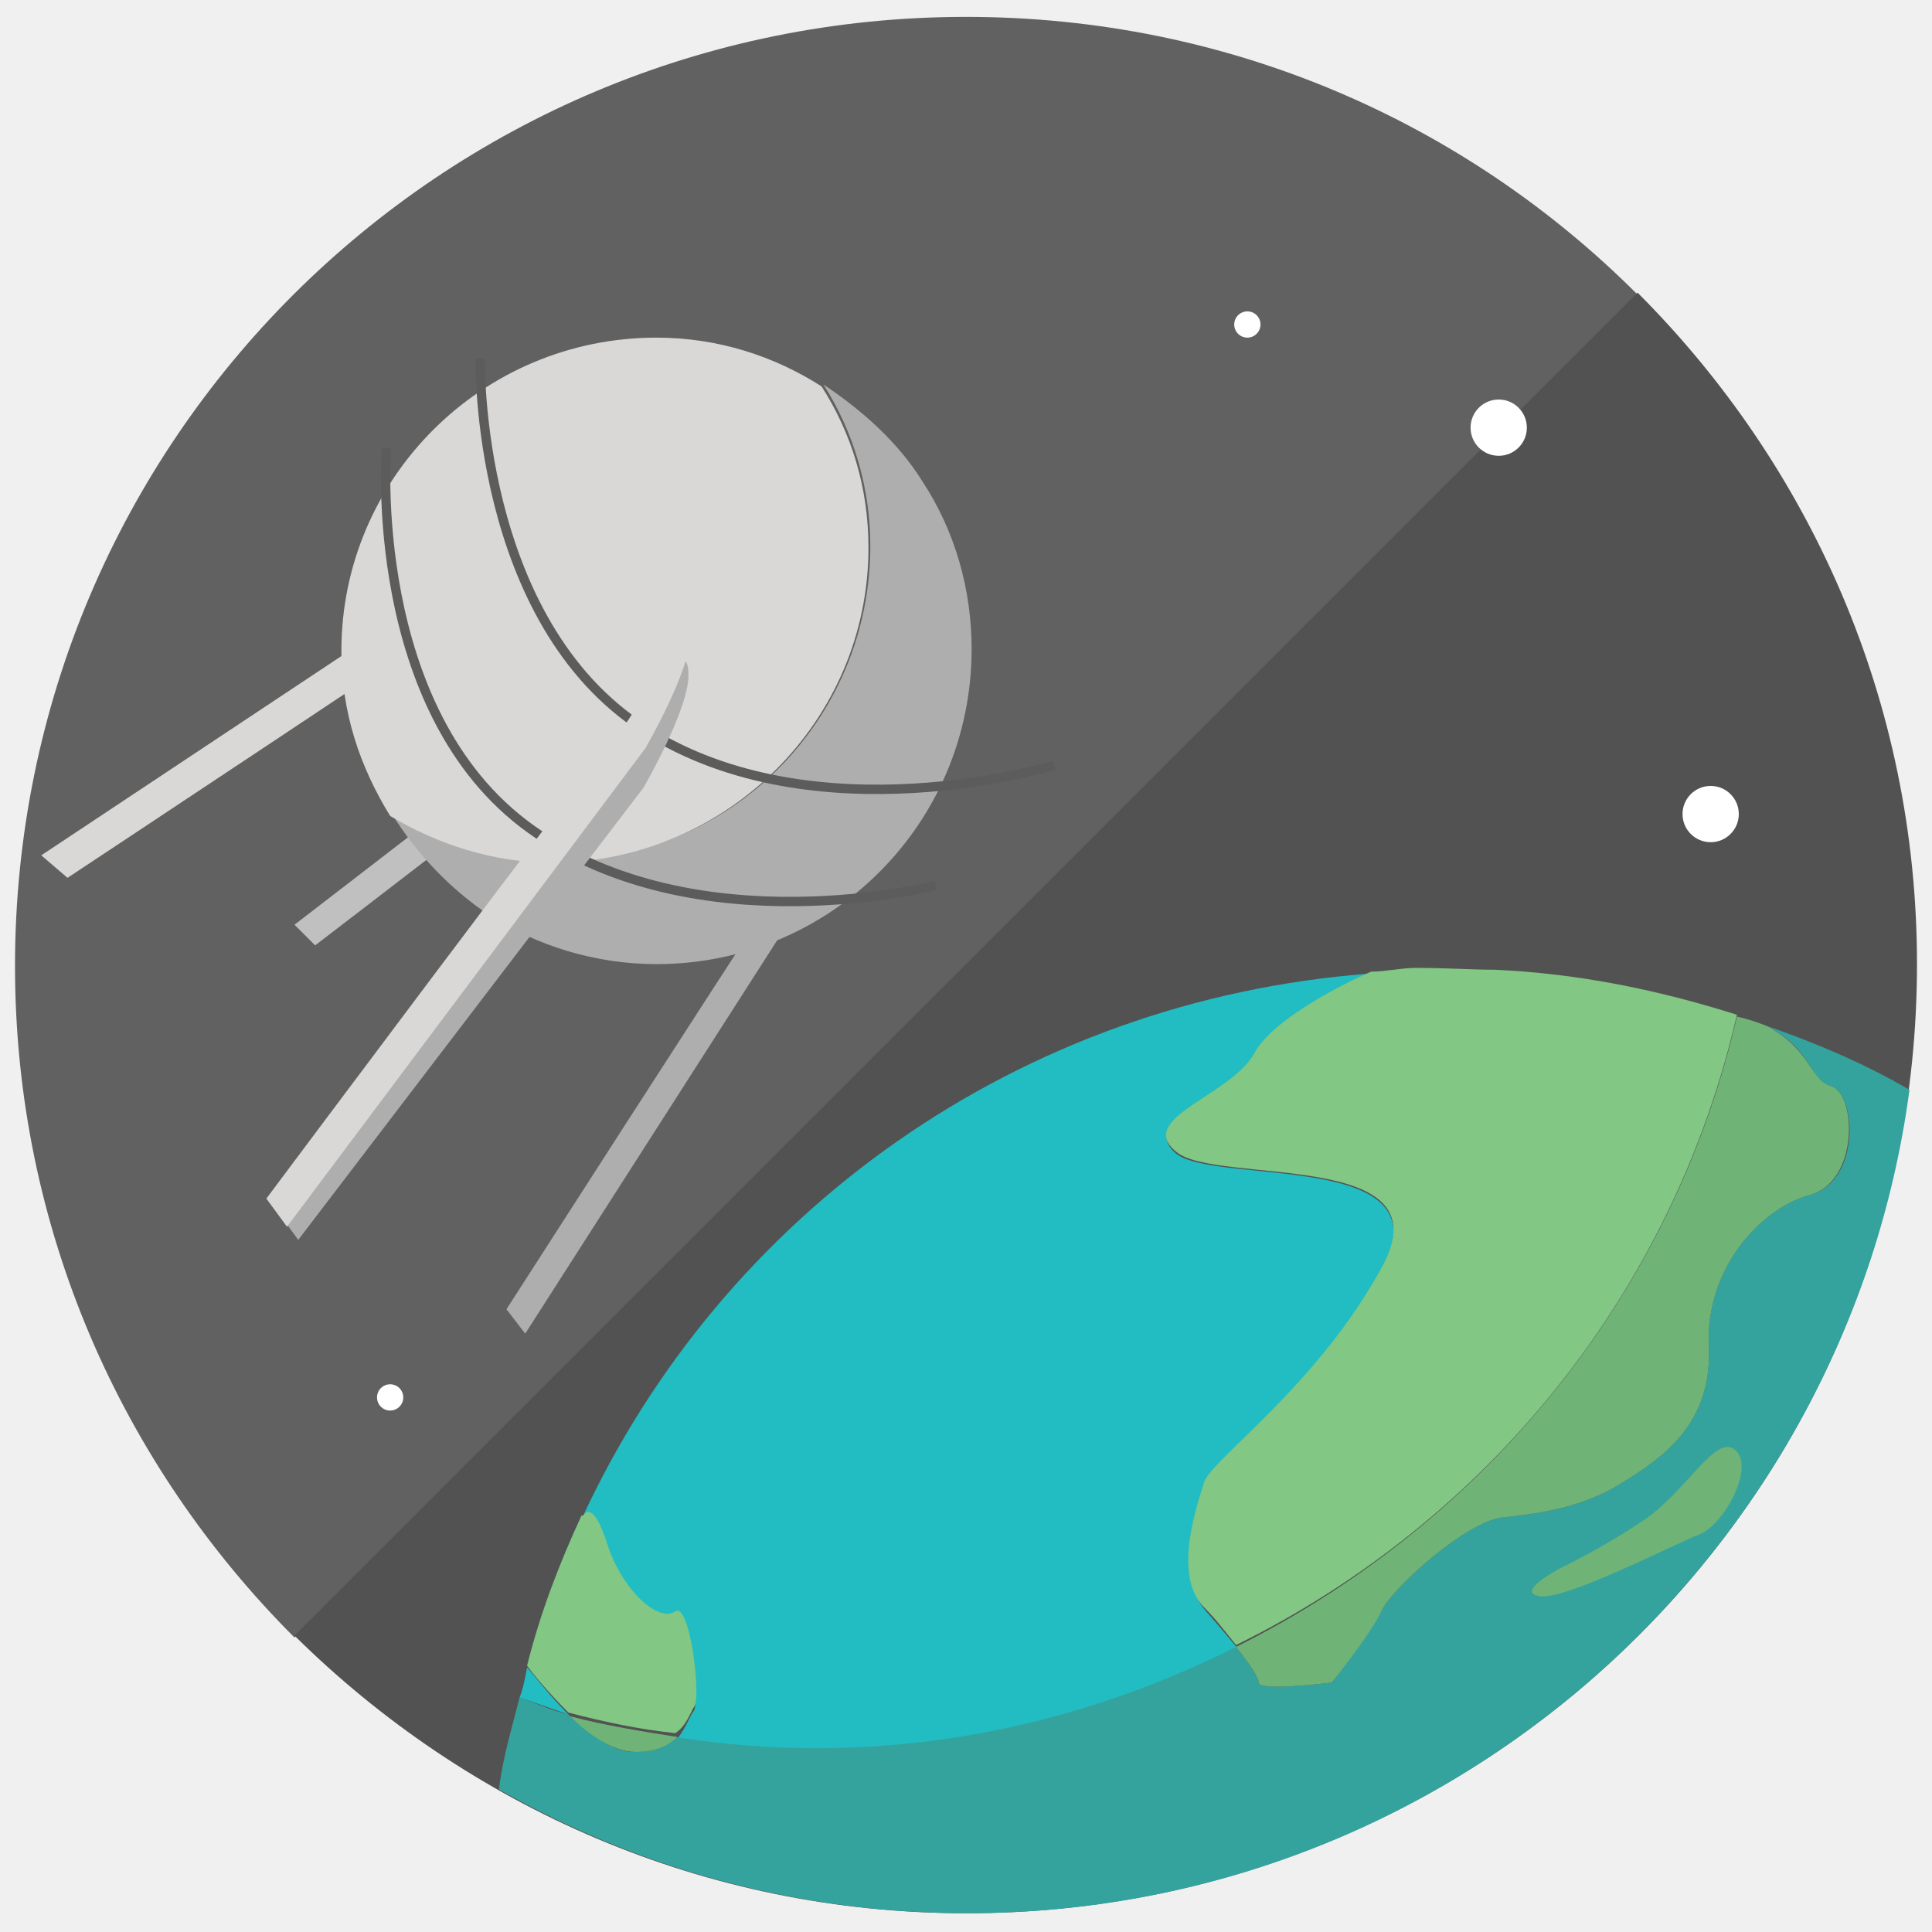
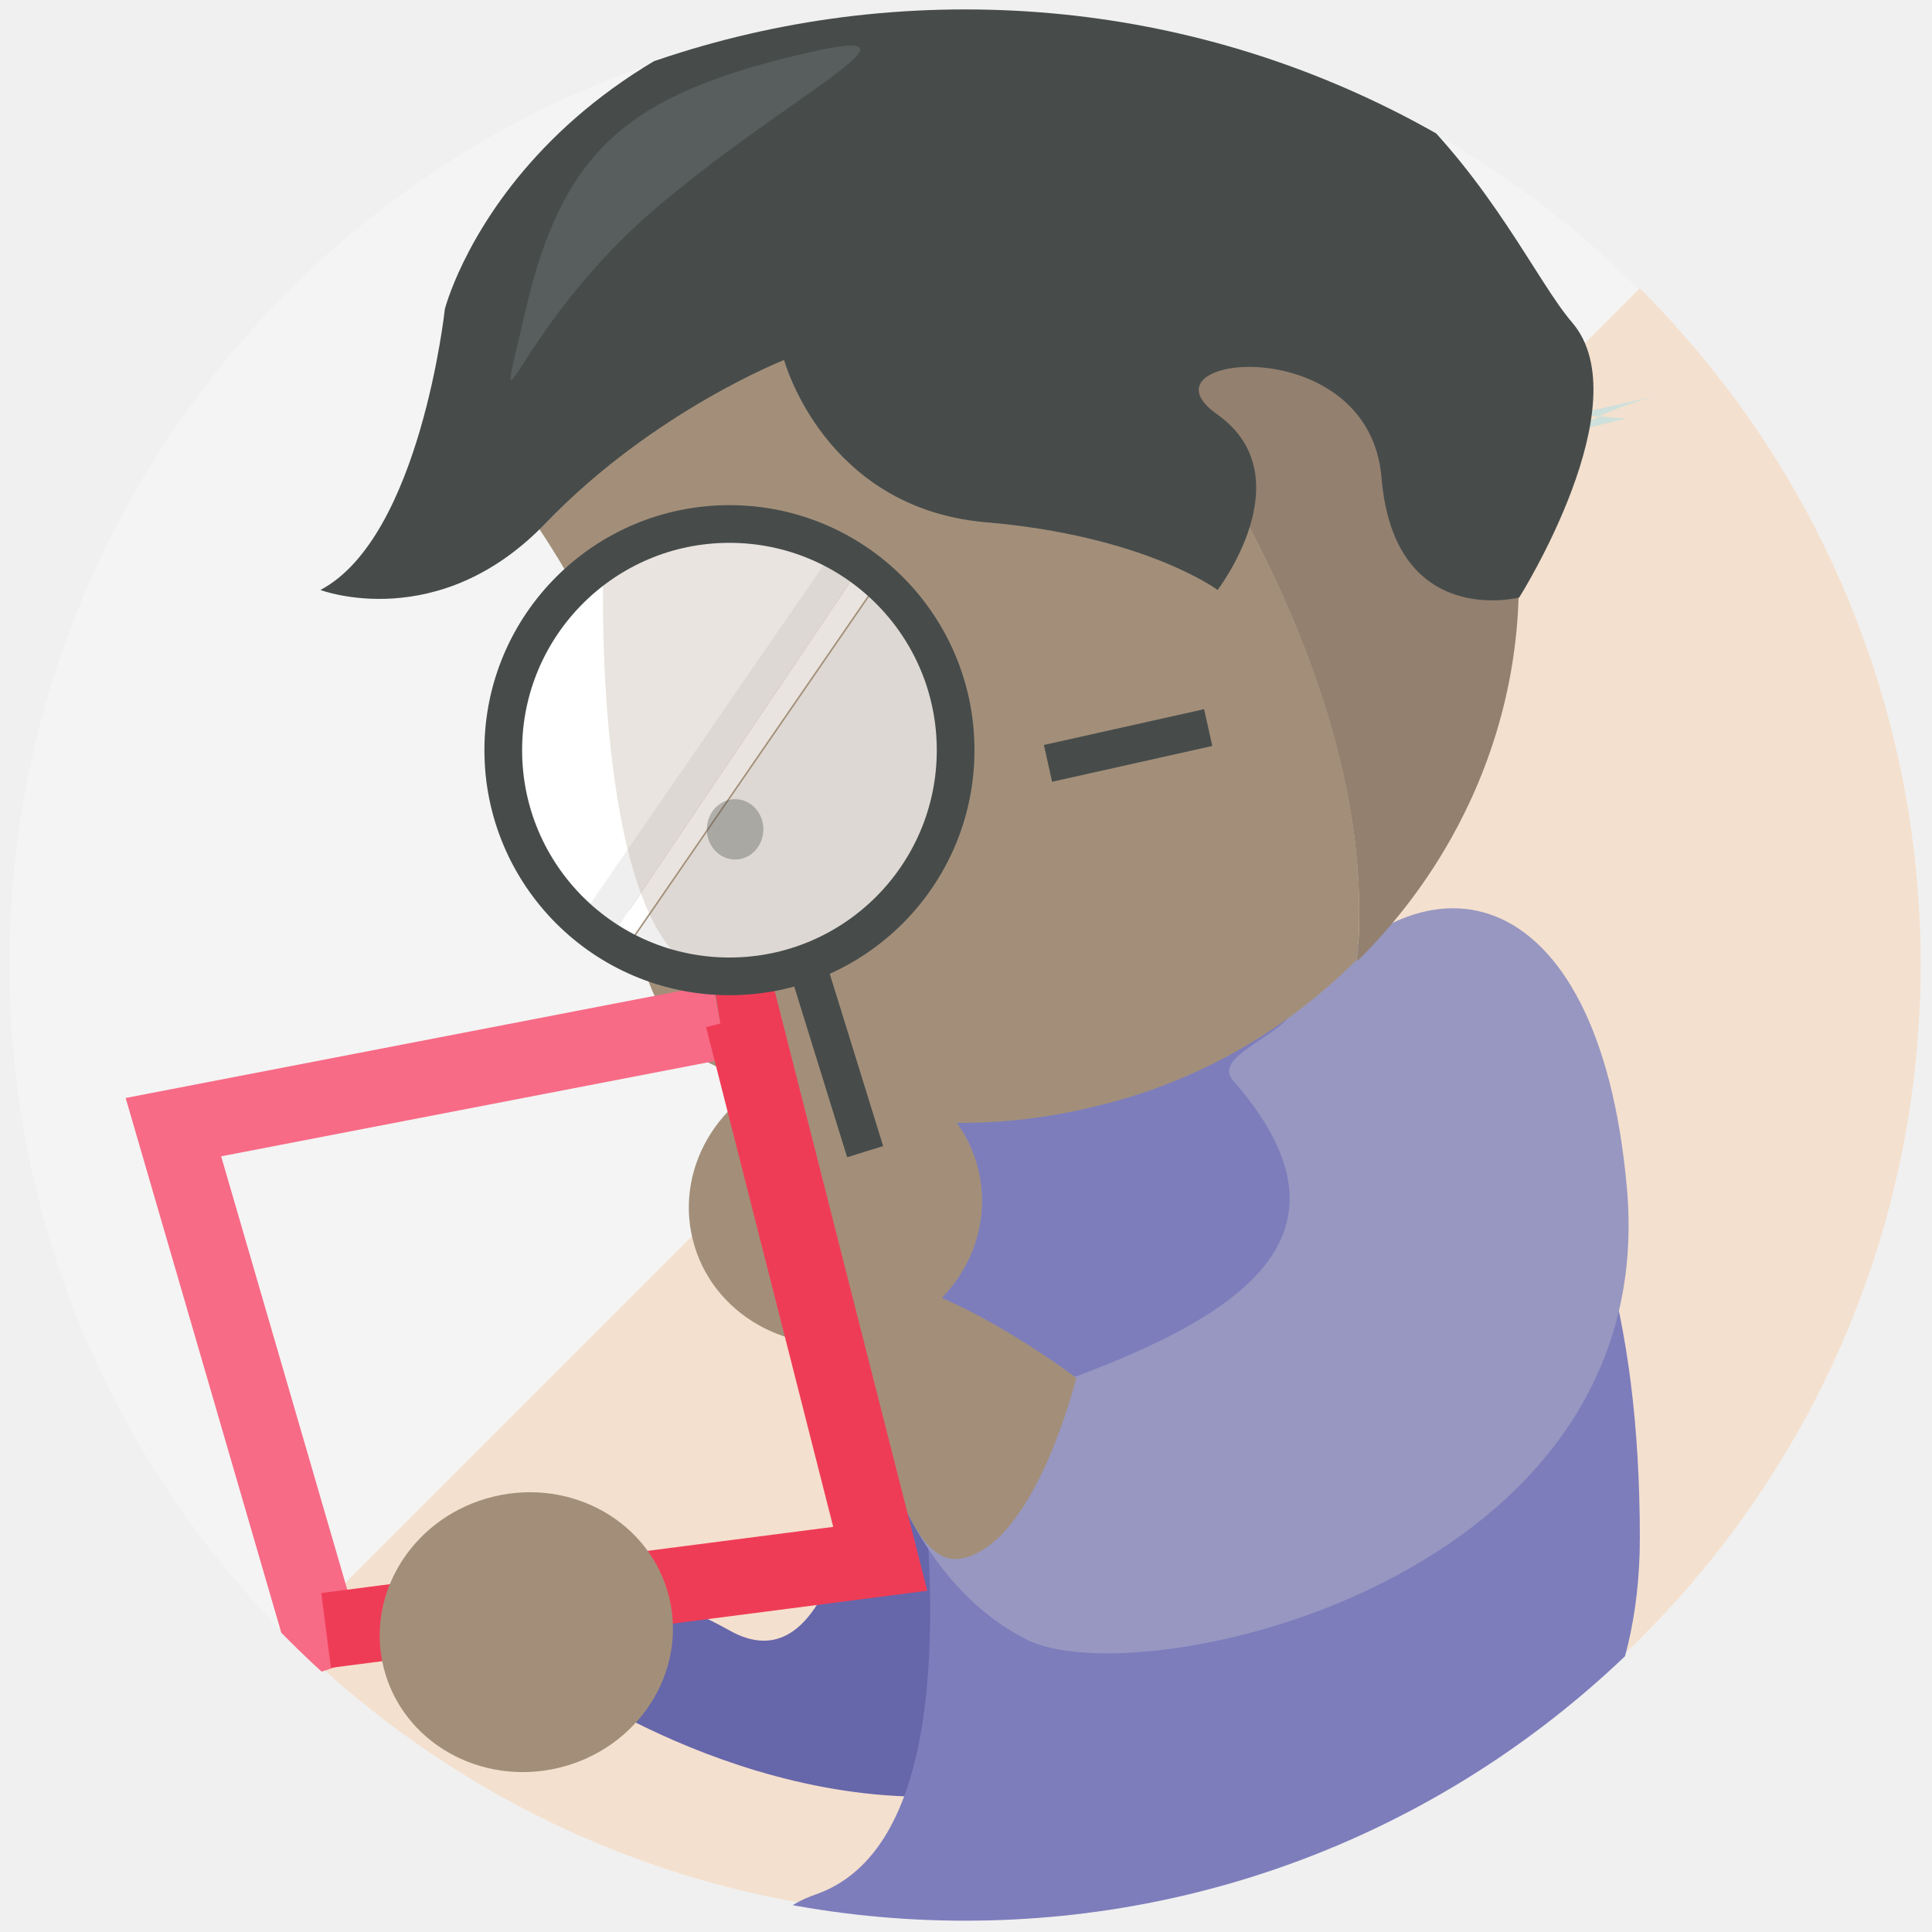
- <svg xmlns="http://www.w3.org/2000/svg" width="103px" height="103px" viewBox="0 0 103 103" version="1.1">
-   <defs />
-   <g id="Page-1" stroke="none" stroke-width="1" fill="none" fill-rule="evenodd">
-     <g id="Badge_Inner">
-       <g id="Group">
-         <g id="Shape">
-           <path d="M51.5,0.9 C23.5,0.9 0.8,23.5 0.8,51.5 C0.8,65.5 6.5,78.1 15.7,87.3 L87.3,15.7 C78.1,6.5 65.5,0.9 51.5,0.9 L51.5,0.9 Z" fill="#616161" />
-           <path d="M87.3,15.6 L15.7,87.2 C24.9,96.3 37.5,102 51.5,102 C79.5,102 102.2,79.4 102.2,51.4 C102.2,37.4 96.5,24.8 87.3,15.6 L87.3,15.6 Z" fill="#525252" />
-         </g>
-         <path d="M41.9,44.1 C41.9,44.1 42.1,46.7 40.7,48.6 C39.4,50.5 27,69.8 27,69.8 L28,71.1 L41.9,49.4 C41.9,49.4 43.7,45.6 43.6,44 C43.4,42.6 41.9,44.1 41.9,44.1 L41.9,44.1 Z" id="Shape" fill="#AEAEAE" />
-         <path d="M32.3,29.7 C32.3,29.7 29.4,29.5 27.3,31 C25.2,32.5 3.6,46.8 3.6,46.8 L2.2,45.6 L26.3,29.6 C26.3,29.6 30.5,27.5 32.3,27.7 C34,27.9 32.3,29.7 32.3,29.7 L32.3,29.7 Z" id="Shape" fill="#D9D8D7" />
-         <path d="M40.1,34.2 C40.1,34.2 37.7,34 36,35.5 C34.3,37 16.8,50.4 16.8,50.4 L15.7,49.3 L35.3,34.2 C35.3,34.2 38.7,32.2 40.2,32.4 C41.5,32.6 40.1,34.2 40.1,34.2 L40.1,34.2 Z" id="Shape" fill="#C1C0C0" />
-         <g transform="translate(18, 18)" id="Shape">
-           <path d="M31.2,7.7 C29.9,5.6 28,3.9 25.9,2.5 C27.5,5 28.4,8 28.4,11.1 C28.4,20.4 20.9,27.9 11.6,27.9 C8.4,27.9 5.4,26.9 2.9,25.4 C4.2,27.5 6,29.4 8.1,30.8 C10.6,32.4 13.7,33.4 17,33.4 C26.3,33.4 33.8,25.9 33.8,16.6 C33.8,13.4 32.9,10.3 31.2,7.7 L31.2,7.7 Z" fill="#AEAEAE" />
-           <path d="M28.3,11.2 C28.3,8 27.4,5.1 25.8,2.6 C23.3,1 20.3,0 17,0 C7.7,0 0.2,7.5 0.2,16.7 C0.2,20 1.2,22.9 2.8,25.5 C5.3,27 8.3,28 11.5,28 C20.8,27.9 28.3,20.4 28.3,11.2 L28.3,11.2 Z" fill="#D9D8D7" />
-         </g>
-         <path d="M85.7,82 C85.7,82 87.8,80.4 89.6,78.5 C91.5,76.6 92.3,73.2 93.6,73.9 C94.8,74.6 93.8,77.9 92.7,78.6 C91.5,79.3 86.4,83.5 85,83.5 C83.6,83.6 85.7,82 85.7,82 L85.7,82 Z" id="Shape" fill="#9BCF81" />
-         <circle id="Oval" fill="#FFFFFF" cx="91.2" cy="43.4" r="1.5" />
-         <circle id="Oval" fill="#FFFFFF" cx="79.9" cy="22.8" r="1.5" />
-         <circle id="Oval" fill="#FFFFFF" cx="66.5" cy="17.3" r="0.7" />
-         <circle id="Oval" fill="#FFFFFF" cx="20.8" cy="74.5" r="0.7" />
-         <g transform="translate(26, 51)" id="Shape">
-           <path d="M38.2,28.1 C38.6,26.8 44.3,22.9 47.7,16.6 C51.1,10.3 38.8,12.2 36.7,10.5 C34.6,8.7 39.7,7.5 40.9,5.2 C41.9,3.3 45.7,1.5 47.1,0.9 C28.3,2.3 12.5,13.7 5,30 L5.1,30 C5.1,30 5.6,29.1 6.4,31.6 C7.2,34.2 9.2,35.6 10,35.1 C10.8,34.5 11.3,39.7 11,40.2 C10.8,40.4 10.6,41.1 10.1,41.7 C12.5,42.1 15,42.3 17.6,42.3 C25.7,42.3 33.2,40.2 40,36.9 C39.5,36.3 39,35.7 38.3,34.9 C36.6,33 37.8,29.4 38.2,28.1 L38.2,28.1 Z" fill="#21BDC2" />
-           <path d="M68.2,3.7 C70.7,5 70.5,6.7 71.6,6.9 C73,7.3 73.2,12 70.5,12.7 C67.9,13.4 64.9,16.6 65.1,20.8 C65.3,25 62.5,26.8 60.4,28.1 C58.3,29.4 56,29.7 54.1,29.9 C52.2,30.1 48.3,33.6 47.7,34.8 C47.1,36 45,38.7 45,38.7 C45,38.7 41.1,39.2 41.1,38.7 C41.1,38.4 40.6,37.7 39.9,36.8 C33.1,40.2 25.6,42.2 17.5,42.2 C15,42.2 12.5,42 10,41.6 C9.6,42.1 9,42.4 7.8,42.4 C6.6,42.4 5.4,41.4 4.3,40.4 C3.4,40.2 2.6,39.8 1.7,39.5 C1.3,41.1 0.8,42.7 0.6,44.4 C8,48.6 16.5,51 25.6,51 C51.3,51 72.5,31.8 75.8,7.1 C73.4,5.7 70.8,4.6 68.2,3.7 L68.2,3.7 Z" fill="#35A39D" />
-           <path d="M2.1,37.9 C2,38.4 1.9,39 1.7,39.5 C2.6,39.8 3.4,40.1 4.3,40.4 C3.2,39.3 2.4,38.2 2.1,37.9 L2.1,37.9 Z" fill="#21BDC2" />
-           <path d="M39.9,36.8 C40.6,37.7 41.1,38.4 41.1,38.7 C41.1,39.2 45,38.7 45,38.7 C45,38.7 47.1,36.1 47.7,34.8 C48.3,33.6 52.2,30.1 54.1,29.9 C56,29.7 58.3,29.4 60.4,28.1 C62.5,26.8 65.3,25 65.1,20.8 C64.9,16.6 67.9,13.4 70.5,12.7 C73.1,12 73,7.3 71.6,6.9 C70.5,6.6 70.6,5 68.2,3.7 C67.7,3.5 67.1,3.3 66.6,3.2 C63.2,17.9 53.3,30.1 39.9,36.8 L39.9,36.8 Z" fill="#70B376" />
-           <path d="M66.6,3.1 C62.5,1.8 58.2,0.9 53.7,0.7 C52.5,0.7 51.1,0.6 49.5,0.6 C48.7,0.6 47.9,0.8 47.1,0.8 C45.7,1.4 41.9,3.3 40.9,5.1 C39.7,7.4 34.5,8.6 36.7,10.4 C38.8,12.2 51.1,10.2 47.7,16.5 C44.3,22.8 38.7,26.7 38.2,28 C37.8,29.3 36.5,33 38.2,34.7 C38.9,35.4 39.4,36.1 39.9,36.7 C53.3,30.1 63.2,17.9 66.6,3.1 L66.6,3.1 Z" fill="#82C783" />
-           <path d="M7.9,42.4 C9.1,42.4 9.7,42 10.1,41.6 C8.2,41.3 6.3,41 4.4,40.5 C5.4,41.5 6.7,42.4 7.9,42.4 L7.9,42.4 Z" fill="#70B376" />
-           <path d="M11,40 C11.4,39.6 10.8,34.4 10,34.9 C9.2,35.5 7.3,34 6.4,31.4 C5.6,28.8 5.1,29.8 5.1,29.8 C5.1,29.8 5.1,29.8 5,29.8 C3.8,32.4 2.8,35 2.1,37.8 C2.3,38.1 3.2,39.2 4.3,40.3 C6.2,40.8 8.1,41.2 10,41.4 C10.6,41 10.8,40.3 11,40 L11,40 Z" fill="#82C783" />
-         </g>
-         <path d="M20.6,23.9 C20.6,23.9 19.5,37.9 28.3,44.2 C37.1,50.5 49.9,47.2 49.9,47.2" id="Shape" stroke="#5C5C5C" stroke-width="0.5" />
-         <path d="M25.6,19.1 C25.6,19.1 25.3,33.1 34.4,38.9 C43.5,44.7 56.2,40.8 56.2,40.8" id="Shape" stroke="#5C5C5C" stroke-width="0.5" />
-         <path d="M83.2,83.6 C83.2,83.6 85.5,82.5 87.7,81 C89.9,79.5 91.5,76.4 92.5,77.3 C93.6,78.2 91.9,81.3 90.6,81.8 C89.3,82.3 83.5,85.3 82.1,85.1 C80.7,84.9 83.2,83.6 83.2,83.6 L83.2,83.6 Z" id="Shape" fill="#70B376" />
-         <path d="M34.8,35.8 C34.8,35.8 34.8,38.9 33,41 C31.2,43 14.8,64.6 14.8,64.6 L15.9,66.1 L34.3,42 C34.3,42 36.8,37.7 36.7,35.9 C36.7,34.1 34.8,35.8 34.8,35.8 L34.8,35.8 Z" id="Shape" fill="#AEAEAE" />
-         <path d="M34.9,33.7 C34.9,33.7 34.9,36.8 33.1,38.9 C31.3,41 14.2,63.9 14.2,63.9 L15.3,65.4 L34.4,39.9 C34.4,39.9 36.9,35.6 36.8,33.8 C36.8,32 34.9,33.7 34.9,33.7 L34.9,33.7 Z" id="Shape" fill="#D9D8D7" />
-       </g>
+ <svg xmlns="http://www.w3.org/2000/svg" xmlns:xlink="http://www.w3.org/1999/xlink" version="1.1" id="Layer_1" x="0px" y="0px" viewBox="-138.1 345 102.5 102.5" style="enable-background:new -138.1 345 102.5 102.5;" xml:space="preserve">
+   <style type="text/css">
+ 	.st0{clip-path:url(#SVGID_2_);fill:#F4F4F4;}
+ 	.st1{clip-path:url(#SVGID_2_);fill:#F4E0CE;}
+ 	.st2{clip-path:url(#SVGID_2_);fill:#CEE0DB;}
+ 	.st3{clip-path:url(#SVGID_2_);fill:none;stroke:#EF3C56;stroke-miterlimit:10;}
+ 	.st4{clip-path:url(#SVGID_2_);fill:#6666AA;}
+ 	.st5{clip-path:url(#SVGID_2_);fill:#7D7DBC;}
+ 	.st6{clip-path:url(#SVGID_2_);fill:#9797C1;}
+ 	.st7{clip-path:url(#SVGID_2_);}
+ 	.st8{fill:#A38F79;}
+ 	.st9{fill:#93806F;}
+ 	.st10{clip-path:url(#SVGID_2_);fill:#FFFFFF;stroke:#474C4B;stroke-width:2;stroke-miterlimit:10;}
+ 	.st11{clip-path:url(#SVGID_2_);fill:#474C4B;}
+ 	.st12{clip-path:url(#SVGID_2_);fill:#A38F79;}
+ 	.st13{fill:none;stroke:#F76B86;stroke-width:4;stroke-miterlimit:10;}
+ 	.st14{fill:none;stroke:#EF3C56;stroke-width:4;stroke-miterlimit:10;}
+ 	.st15{clip-path:url(#SVGID_2_);fill:#585E5D;}
+ 	.st16{fill:#EFEFEF;}
+ 	.st17{fill:#FFFFFF;}
+ 	.st18{clip-path:url(#SVGID_2_);fill:#FFFFFF;}
+ 	.st19{opacity:0.24;clip-path:url(#SVGID_2_);fill:#A38F79;}
+ 	.st20{clip-path:url(#SVGID_2_);fill:none;stroke:#474C4B;stroke-width:2;stroke-miterlimit:10;}
+ 	.st21{opacity:0.35;clip-path:url(#SVGID_2_);fill:#474C4B;}
+ </style>
+   <g>
+     <defs>
+       <circle id="SVGID_1_" cx="-86.9" cy="396.2" r="50.7" />
+     </defs>
+     <clipPath id="SVGID_2_">
+       <use xlink:href="#SVGID_1_" style="overflow:visible;" />
+     </clipPath>
+     <path class="st0" d="M-86.9,345.6c-28,0-50.7,22.6-50.7,50.6c0,14,5.7,26.6,14.9,35.8l71.6-71.6C-60.3,351.2-72.9,345.6-86.9,345.6   z" />
+     <path class="st1" d="M-51.1,360.3l-71.6,71.6c9.2,9.1,21.8,14.8,35.8,14.8c28,0,50.7-22.6,50.7-50.6   C-36.2,382.1-41.9,369.5-51.1,360.3z" />
+     <path class="st2" d="M-51.8,367.2l-2.9,0.7c0.5-0.3,0.9-0.6,1.5-0.8C-52.8,367.1-52.3,367.2-51.8,367.2z" />
+     <path class="st2" d="M-50.2,366c-1.2,0.3-2.2,0.7-3.1,1.1c-0.3,0-0.6-0.1-0.9-0.2L-50.2,366z" />
+     <path class="st3" d="M-132.6,421.6" />
+     <path class="st4" d="M-107.2,434.8c0,0,13.4,8.9,26.2,4.1s-10.4-37.2-10.4-37.2s1.4,35.1-8,29.8   C-108.7,426.3-107.2,434.8-107.2,434.8z" />
+     <path class="st5" d="M-93.8,399.8c0,0,12,41.1-1,45.7s43.7,13.9,43.7-18.9C-51.1,378.5-93.8,399.8-93.8,399.8z" />
+     <path class="st6" d="M-91.4,421.6c0,0,1.8,7.4,7.8,10.4s33.8-3.1,31.8-24.1c-1.5-16.5-11-18.5-17.8-9.1c-0.9,1.3-4.1,2.3-3.1,3.5   C-62.8,413.6-79.4,417.4-91.4,421.6z" />
+     <g class="st7">
+       <path class="st8" d="M-90.3,348.2c-1,0.1-2.1,0.3-3.1,0.6c-9.9,2.4-17.4,9.4-20.7,18.1c4.2,5.1,8.7,11.6,8.9,16.3    c0.2,5.1-0.6,12.2,3.6,17.6c6.3,3.5,13.9,4.8,21.6,2.9c5.5-1.3,10.2-4.1,13.9-7.8C-64.5,378.4-79.9,359.1-90.3,348.2z" />
+       <path class="st9" d="M-58.3,369.4c-3.5-14.2-17.4-23.1-32-21.2c10.4,10.9,25.8,30.2,24.2,47.8C-59.2,389.2-55.9,379.3-58.3,369.4z    " />
    </g>
+     <line class="st10" x1="-82.5" y1="385.5" x2="-74" y2="383.6" />
+     <path class="st11" d="M-121.1,376.3c0,0,6.3,2.4,12-3.6c5.7-5.9,12.6-8.6,12.6-8.6s2.1,7.8,10.6,8.6c8.5,0.7,12.4,3.6,12.4,3.6   s4.6-6,0-9.3c-4.6-3.2,8.1-4.6,8.7,3.4c0.7,8,7.3,6.3,7.3,6.3s6.5-10.3,2.8-14.6c-3.7-4.3-9.6-21.2-32.7-18.8   c-23.1,2.4-27.1,18.1-27.1,18.1S-115.8,373.5-121.1,376.3z" />
+     <ellipse transform="matrix(0.9715 -0.2369 0.2369 0.9715 -99.5186 -10.5809)" class="st12" cx="-93.8" cy="408.9" rx="7.8" ry="7.4" />
+     <path class="st12" d="M-92.8,412.9c0,0,1.6,15.4,5.6,14.8c4-0.6,6.2-9.6,6.2-9.6S-88.8,412.2-92.8,412.9z" />
+     <g class="st7">
+       <polyline class="st13" points="-99.9,399.2 -128.9,404.8 -121.1,431.6 -120.8,431.5   " />
+       <polyline class="st14" points="-120.8,431.5 -91.4,427.7 -98.7,399 -99.9,399.2   " />
+     </g>
+     <path class="st15" d="M-96.9,348.2c-8,2.1-11.4,5-13.3,13.2s-0.8,1.4,6.6-5.1C-96.1,349.8-86.8,345.6-96.9,348.2z" />
+     <line class="st10" x1="-95.3" y1="396.1" x2="-92.2" y2="406.1" />
+     <ellipse transform="matrix(0.9715 -0.2369 0.2369 0.9715 -105.3636 -13.8132)" class="st12" cx="-110.2" cy="431.6" rx="7.8" ry="7.4" />
+     <g class="st7">
+       <path class="st16" d="M-93.9,374.1l-13.5,19.6c0.5,0.4,1,0.8,1.6,1.2l13.4-19.9C-92.9,374.7-93.4,374.4-93.9,374.1z" />
+       <path class="st16" d="M-87.7,381.9c-0.6-2.5-1.9-4.6-3.7-6.1l-13.5,19.6c2.5,1.3,5.4,1.7,8.4,1C-90.1,394.9-86.2,388.4-87.7,381.9    z" />
+       <path class="st17" d="M-92.4,375l-13.4,19.9c0.3,0.2,0.6,0.4,0.8,0.5l13.5-19.6C-91.7,375.5-92.1,375.3-92.4,375z" />
+     </g>
+     <path class="st18" d="M-102.2,373.1c-6.4,1.6-10.4,8.1-8.8,14.5c0.6,2.5,1.9,4.6,3.7,6.1l13.5-19.6   C-96.4,372.8-99.3,372.4-102.2,373.1z" />
+     <path class="st19" d="M-106.1,375.8c0,0-0.5,19.1,5.5,20.9s13.2-4.4,13.2-8c0-3.6-0.3-11.6-5-13.6C-97,373-101.6,371.1-106.1,375.8   z" />
+     <circle class="st20" cx="-99.4" cy="384.8" r="12" />
+     <ellipse class="st21" cx="-99.1" cy="389" rx="1.5" ry="1.6" />
  </g>
</svg>
